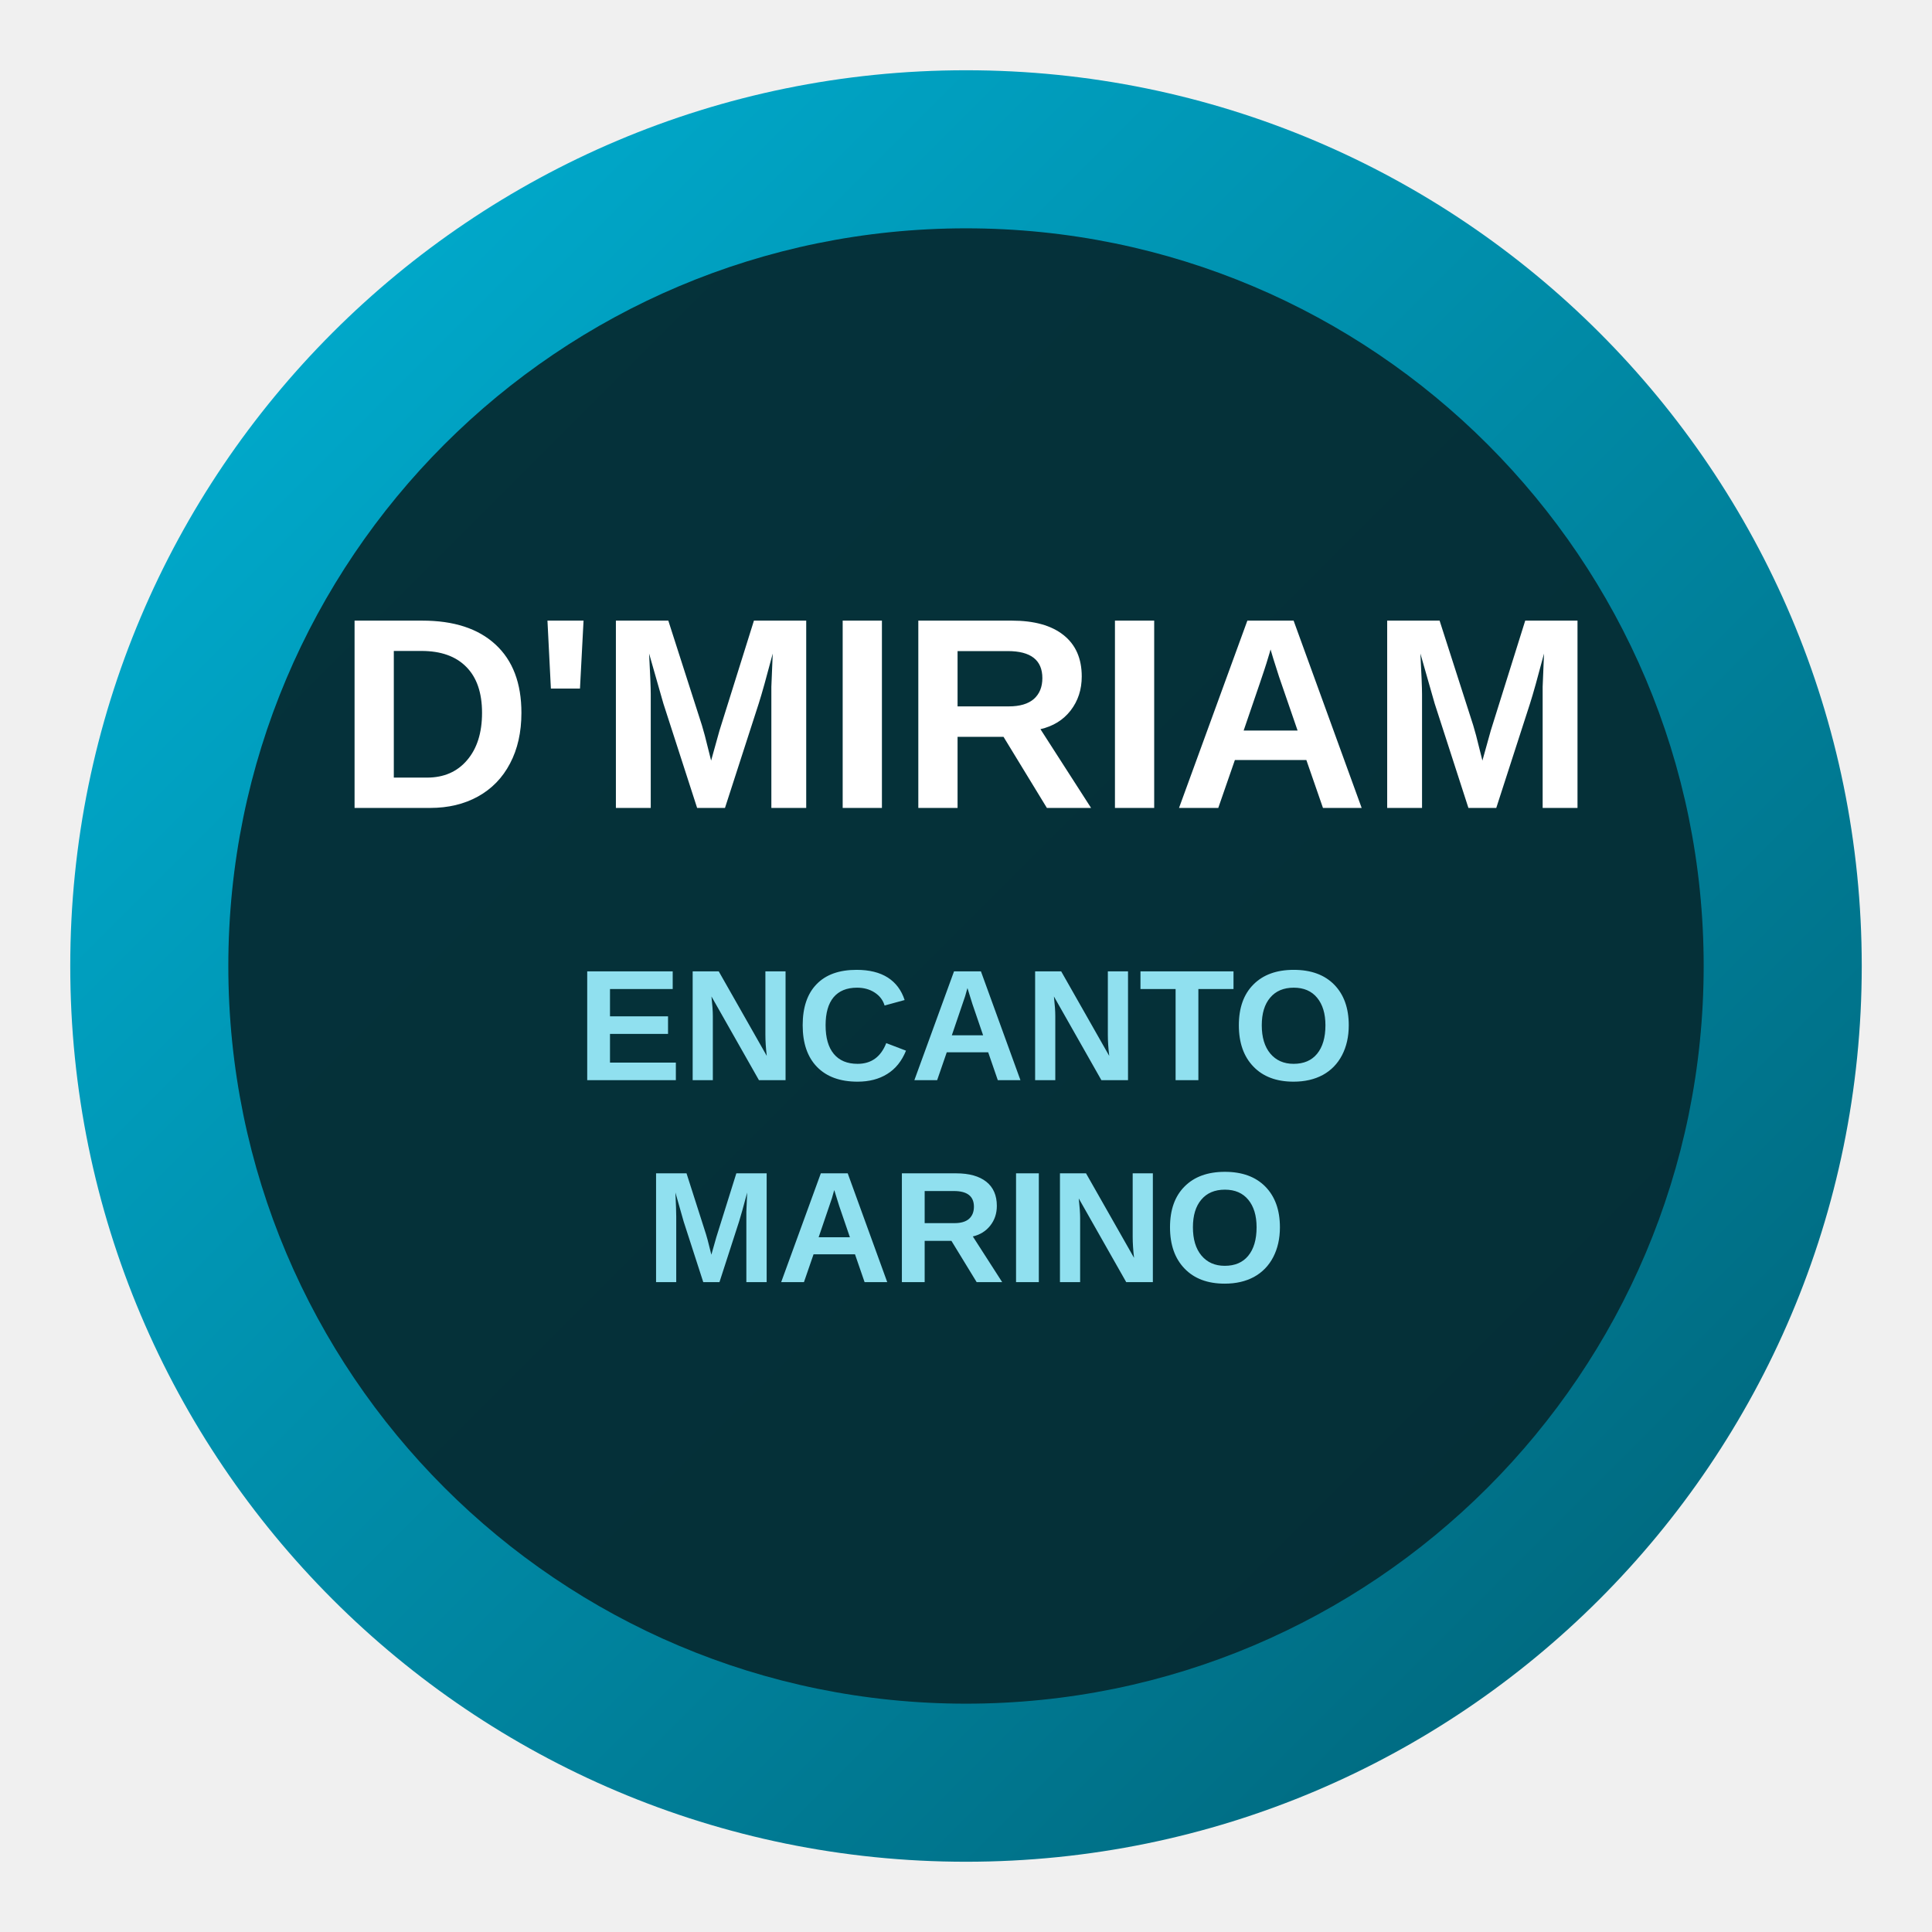
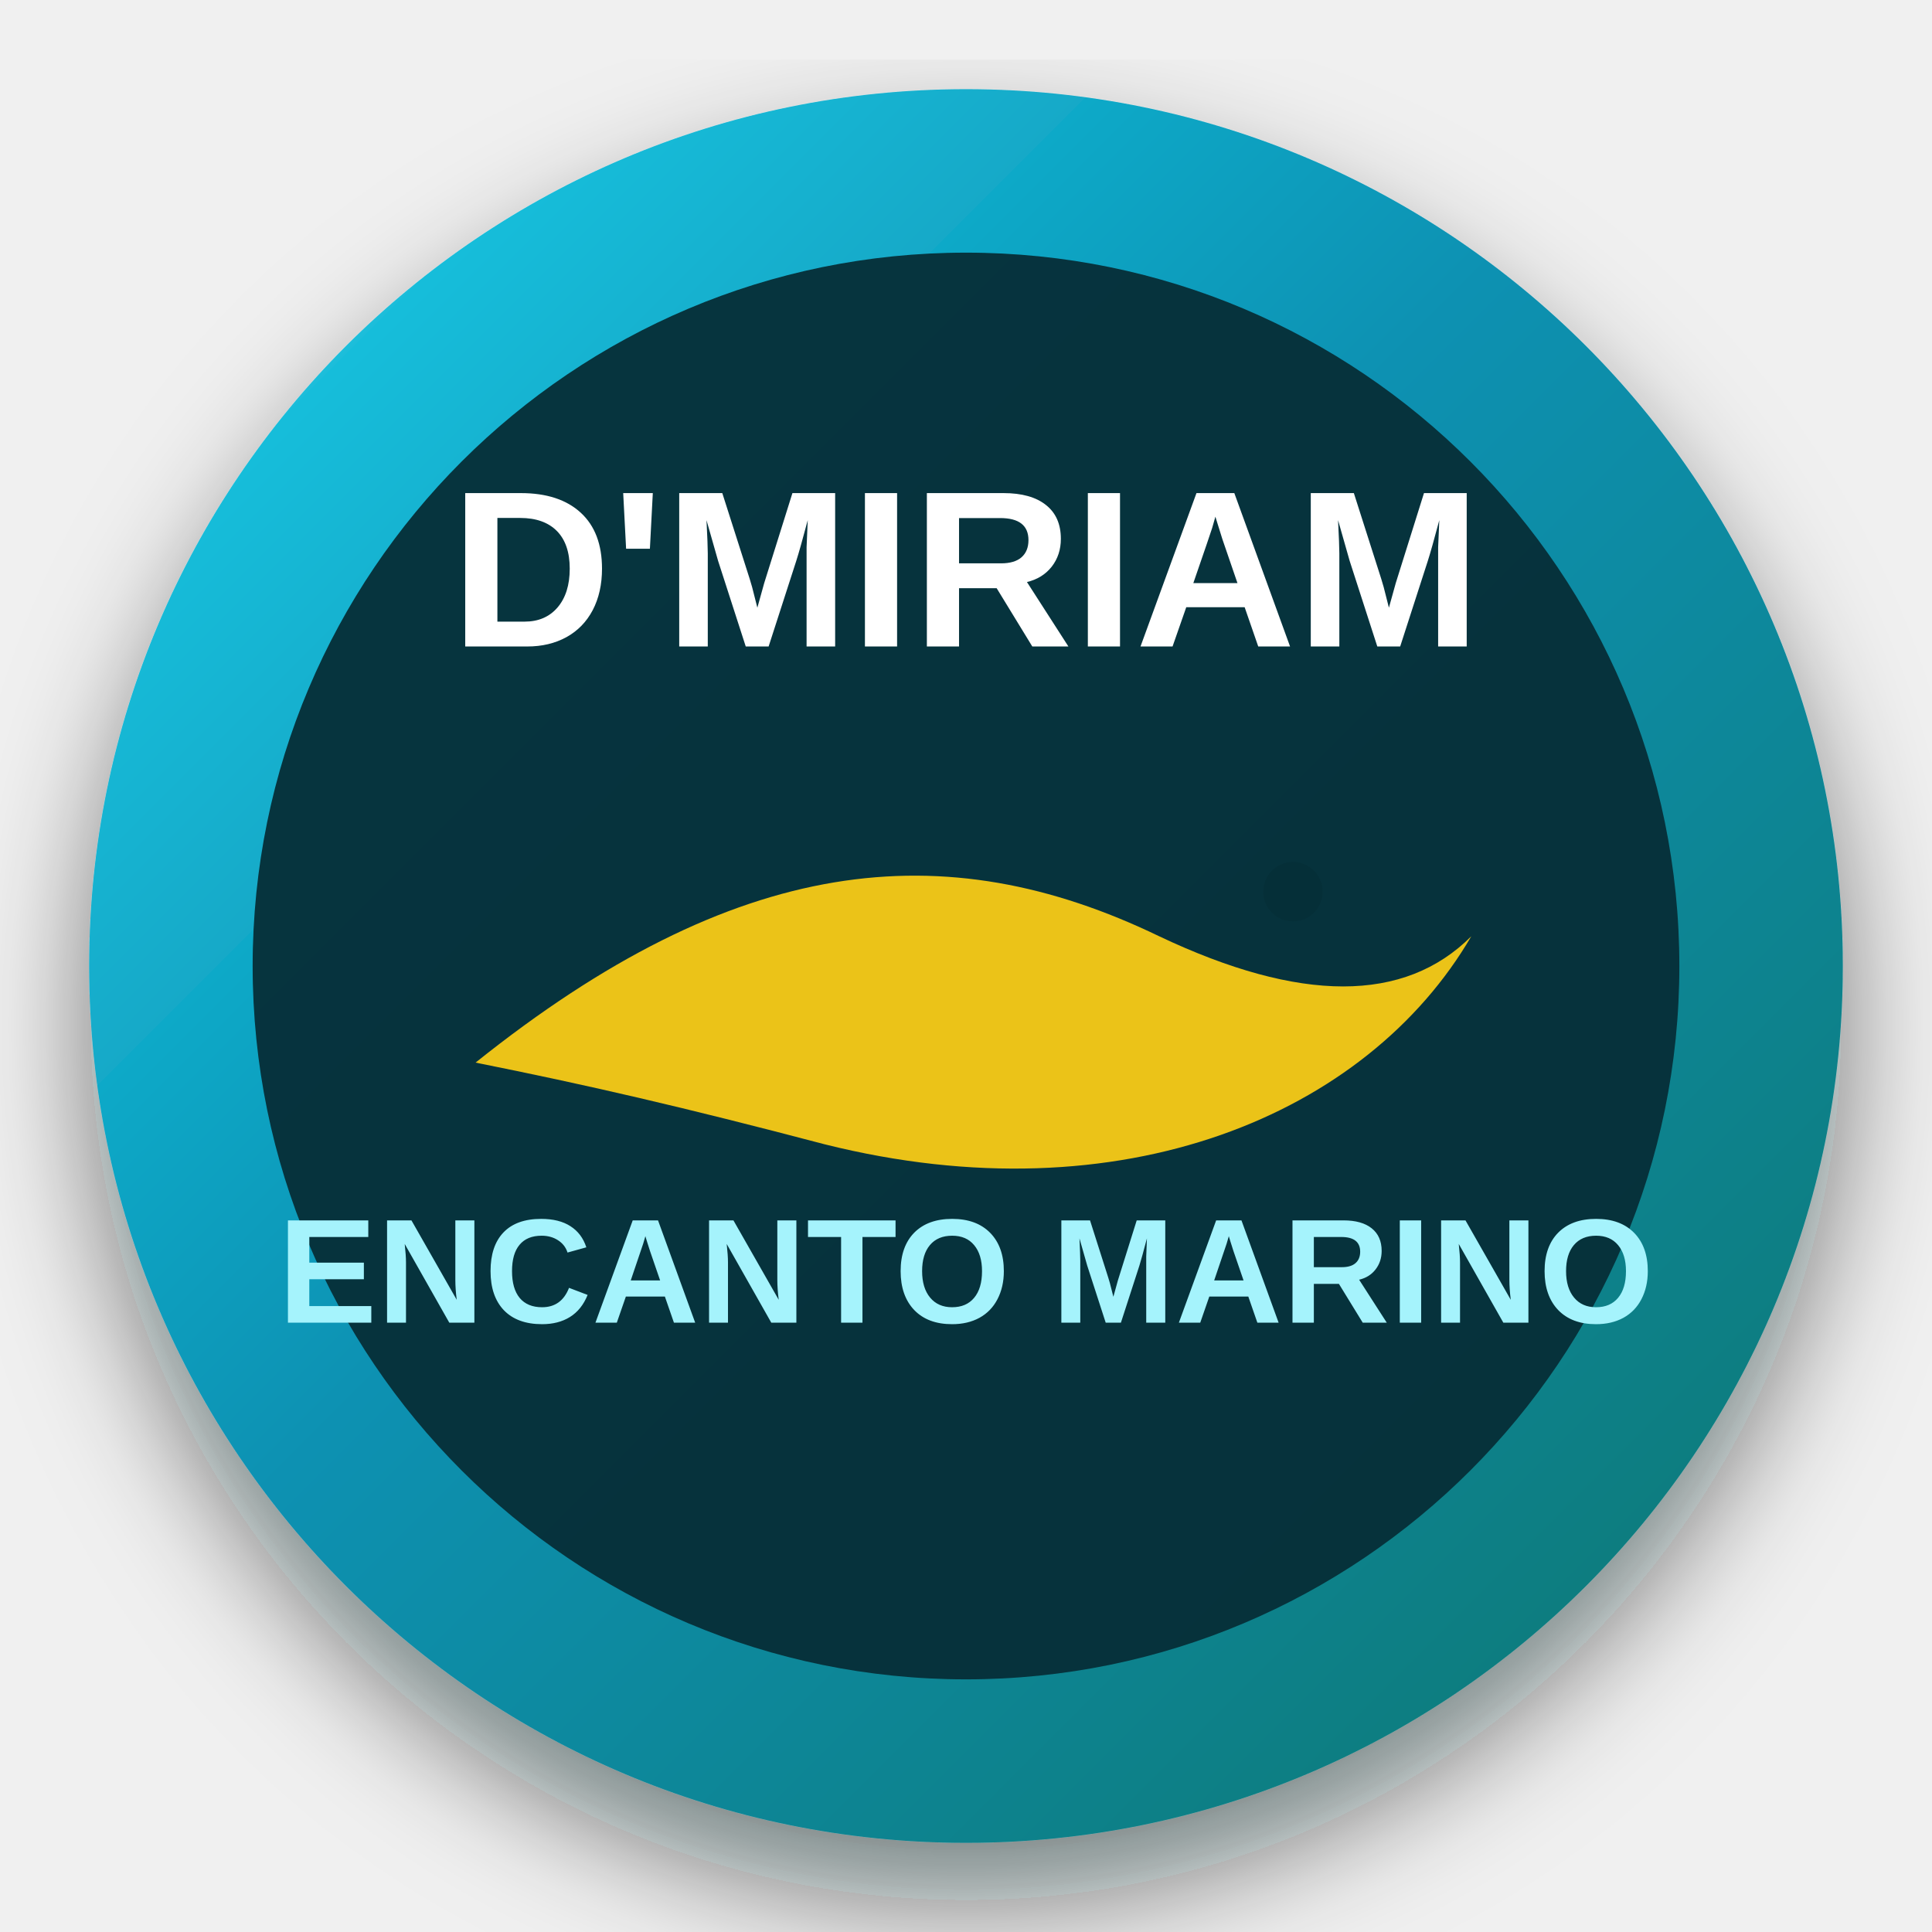
- <svg xmlns="http://www.w3.org/2000/svg" width="220" height="220" viewBox="0 0 220 220">
+ <svg xmlns="http://www.w3.org/2000/svg" width="260" height="260" viewBox="0 0 260 260">
  <defs>
-     <linearGradient id="g" x1="0" x2="1" y1="0" y2="1">
-       <stop offset="0%" stop-color="#00b4d8" />
-       <stop offset="100%" stop-color="#005f73" />
+     <linearGradient id="mar" x1="0" x2="1" y1="0" y2="1">
+       <stop offset="0%" stop-color="#22d3ee" />
+       <stop offset="45%" stop-color="#0891b2" />
+       <stop offset="100%" stop-color="#0f766e" />
    </linearGradient>
+     <filter id="sombra" x="-20%" y="-20%" width="140%" height="140%">
+       <feDropShadow dx="0" dy="8" stdDeviation="8" flood-color="#001015" flood-opacity="0.5" />
+     </filter>
  </defs>
-   <circle cx="110" cy="110" r="102" fill="url(#g)" />
-   <circle cx="110" cy="110" r="84" fill="#052c33" opacity="0.95" />
-   <text x="110" y="92" font-size="31" fill="#ffffff" text-anchor="middle" font-family="Arial" font-weight="700">D'MIRIAM</text>
-   <text x="110" y="123" font-size="18" fill="#90e0ef" text-anchor="middle" font-family="Arial" font-weight="700">ENCANTO</text>
-   <text x="110" y="146" font-size="18" fill="#90e0ef" text-anchor="middle" font-family="Arial" font-weight="700">MARINO</text>
+   <circle cx="130" cy="130" r="118" fill="url(#mar)" filter="url(#sombra)" />
+   <circle cx="130" cy="130" r="96" fill="#052f38" opacity="0.96" />
+   <path d="M64 143c35-28 63-31 92-17 19 9 33 9 42 0-14 24-47 38-87 28-19-5-32-8-47-11z" fill="#facc15" opacity="0.94" />
+   <circle cx="174" cy="120" r="4" fill="#052f38" />
+   <text x="130" y="87" font-size="30" text-anchor="middle" fill="#ffffff" font-family="Arial" font-weight="800">D'MIRIAM</text>
+   <text x="130" y="178" font-size="20" text-anchor="middle" fill="#a5f3fc" font-family="Arial" font-weight="800">ENCANTO MARINO</text>
</svg>
